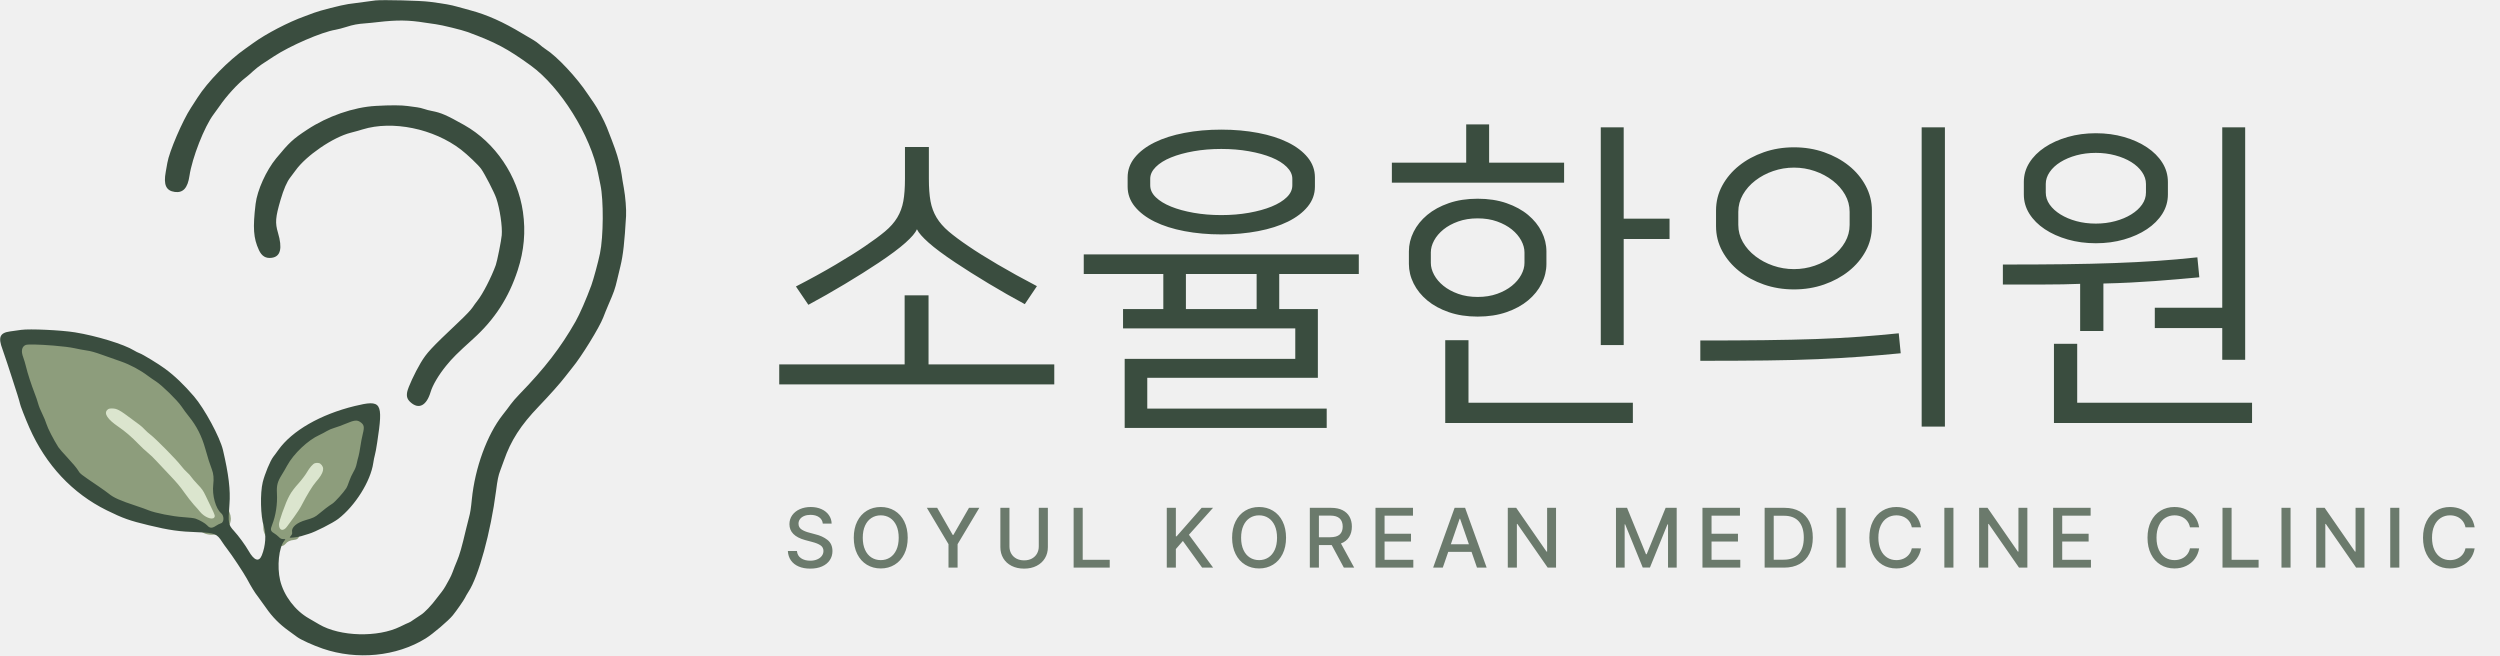
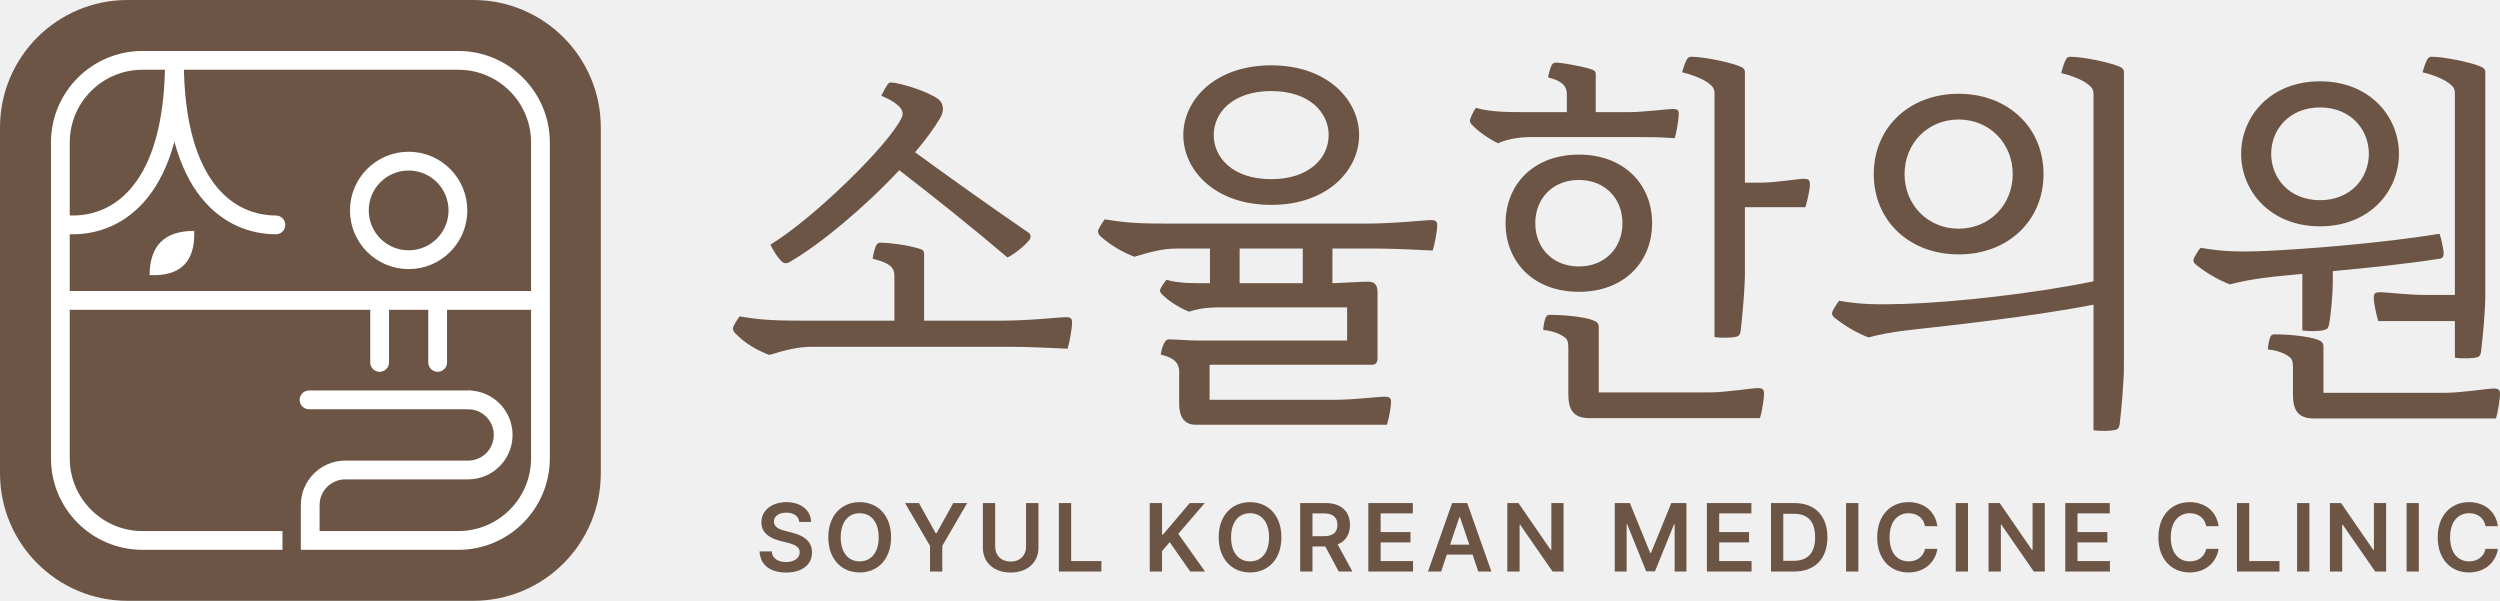
- <svg xmlns="http://www.w3.org/2000/svg" viewBox="0 0 458.1 120" width="458" height="120">
-   <g transform="translate(0,0) scale(0.1107011) translate(-98,-123)">
-     <g transform="translate(0,1290) scale(0.1,-0.1)" fill="#8d9d7c">
-       <path d="M1430 6096 c-184 -41 -269 -211 -194 -388 14 -34 32 -94 41 -132 17 -86 105 -364 145 -461 16 -38 40 -110 54 -159 14 -50 47 -133 74 -186 27 -52 59 -127 71 -165 24 -77 53 -139 103 -218 18 -29 52 -90 76 -136 36 -68 70 -112 184 -233 83 -88 152 -171 168 -201 40 -79 50 -87 363 -294 72 -47 155 -107 185 -133 83 -71 115 -85 525 -235 50 -18 120 -44 156 -58 116 -45 428 -105 621 -121 185 -15 244 -32 293 -86 94 -103 323 -92 432 22 102 106 98 245 -12 389 -54 72 -67 141 -69 374 -2 200 -2 200 -45 320 -23 66 -62 192 -87 280 -65 233 -161 418 -317 613 -30 37 -80 106 -110 153 -36 57 -82 110 -133 155 -42 38 -118 107 -168 152 -50 46 -122 104 -161 129 -38 25 -89 62 -115 83 -119 100 -317 201 -525 270 -88 29 -216 74 -285 100 -81 31 -162 54 -230 65 -58 9 -172 30 -255 46 -82 15 -186 31 -230 34 -44 3 -129 10 -190 15 -199 17 -308 18 -365 6z M6775 4825 c-33 -8 -103 -32 -156 -54 -52 -22 -124 -47 -160 -56 -35 -9 -89 -30 -119 -47 -30 -17 -90 -48 -133 -70 -202 -99 -471 -347 -567 -523 -18 -33 -54 -94 -80 -135 -126 -200 -140 -250 -139 -490 1 -200 -11 -280 -57 -392 -67 -160 -1 -307 181 -400 70 -37 120 -34 157 7 39 45 73 61 150 70 60 8 80 32 102 126 6 29 43 48 146 75 99 26 179 66 245 123 33 29 105 83 160 121 100 68 130 96 236 226 79 97 115 156 140 233 12 36 43 107 70 156 32 62 54 119 68 180 11 50 27 110 35 134 9 24 16 58 16 75 0 36 33 222 50 276 49 166 -47 337 -205 364 -22 4 -49 9 -60 11 -11 2 -47 -3 -80 -10z" />
-     </g>
-     <g transform="translate(0,1290) scale(0.1,-0.1)" fill="#dbe5ce">
-       <path d="M2755 4885 c-59 -58 6 -156 184 -277 106 -71 228 -176 331 -284 47 -49 117 -115 156 -146 39 -31 107 -96 150 -145 44 -48 144 -155 224 -238 97 -101 174 -192 231 -276 48 -68 118 -158 155 -199 38 -41 86 -95 105 -120 72 -89 202 -141 235 -95 17 24 14 36 -46 160 -27 55 -70 145 -96 200 -40 84 -61 115 -134 190 -47 50 -96 106 -107 125 -12 19 -42 52 -67 73 -25 21 -72 73 -105 116 -73 96 -413 440 -497 504 -34 26 -79 66 -100 90 -22 24 -57 56 -79 72 -22 16 -83 61 -135 100 -200 151 -246 175 -326 175 -45 0 -59 -4 -79 -25z M6190 4003 c-32 -12 -84 -71 -128 -147 -25 -44 -86 -125 -135 -180 -142 -159 -176 -221 -274 -490 -32 -88 -54 -167 -55 -192 -2 -105 70 -126 132 -40 19 26 72 98 118 160 45 61 101 147 123 191 94 181 182 325 239 390 132 151 152 238 70 302 -15 13 -63 16 -90 6z" />
-     </g>
-     <g transform="translate(0,1290) scale(0.1,-0.1)" fill="#3a4d3f">
-       <path d="M7195 11664 c-36 -4 -353 -46 -450 -60 -111 -16 -479 -110 -565 -144 -30 -12 -103 -39 -161 -60 -264 -94 -636 -288 -844 -439 -38 -28 -97 -70 -130 -93 -282 -196 -627 -549 -795 -812 -41 -65 -90 -141 -109 -169 -139 -211 -361 -728 -391 -912 -6 -38 -18 -104 -26 -146 -40 -216 4 -315 149 -335 137 -19 214 65 243 266 45 301 247 816 400 1019 30 41 73 99 94 130 117 172 308 381 440 481 25 19 79 65 120 104 41 38 107 89 145 114 39 25 129 84 200 131 270 177 790 402 1020 440 39 7 118 27 176 46 115 37 187 50 319 60 47 3 141 13 210 21 314 36 505 34 775 -10 50 -8 131 -20 180 -26 95 -12 435 -95 526 -129 466 -172 652 -271 1044 -554 491 -355 993 -1158 1115 -1786 11 -53 28 -139 39 -191 54 -252 50 -858 -8 -1135 -29 -142 -106 -424 -142 -525 -84 -229 -193 -479 -263 -602 -243 -427 -507 -770 -928 -1203 -54 -55 -119 -130 -145 -167 -26 -37 -86 -116 -133 -175 -258 -329 -458 -875 -510 -1398 -14 -147 -27 -229 -46 -295 -9 -30 -31 -118 -49 -195 -72 -306 -107 -427 -151 -531 -26 -60 -57 -140 -70 -177 -13 -37 -39 -94 -57 -125 -19 -31 -46 -80 -60 -108 -14 -27 -45 -74 -69 -104 -24 -29 -59 -74 -78 -100 -85 -116 -205 -242 -264 -277 -34 -21 -87 -56 -119 -79 -32 -24 -68 -46 -80 -49 -12 -4 -76 -33 -142 -66 -371 -183 -998 -166 -1342 37 -46 27 -122 71 -170 99 -228 129 -416 378 -476 630 -54 229 -21 547 68 653 25 30 25 30 -16 30 -33 1 -47 7 -75 36 -19 19 -54 47 -78 61 -58 34 -64 59 -32 138 61 153 90 345 80 521 -7 132 8 192 81 309 25 40 64 107 87 150 108 198 344 422 537 509 36 17 91 45 121 64 31 19 88 43 128 54 40 11 126 43 191 70 135 57 180 62 232 27 65 -43 74 -80 45 -194 -14 -54 -32 -150 -41 -213 -9 -63 -23 -135 -30 -160 -8 -25 -22 -79 -30 -120 -10 -50 -29 -98 -56 -143 -23 -38 -54 -107 -70 -154 -16 -48 -36 -98 -46 -112 -47 -73 -188 -229 -230 -256 -58 -36 -161 -114 -223 -168 -60 -52 -99 -71 -211 -102 -159 -45 -249 -122 -234 -201 4 -25 0 -39 -22 -64 -27 -33 -27 -33 52 -25 43 4 97 14 119 21 23 8 80 26 128 39 101 29 397 179 485 246 282 216 539 626 582 929 6 41 17 98 25 125 9 28 27 125 40 215 101 665 73 709 -374 600 -567 -139 -1035 -408 -1262 -726 -23 -34 -62 -85 -85 -115 -50 -65 -140 -283 -174 -419 -45 -185 -36 -564 17 -728 43 -136 31 -324 -32 -482 -47 -117 -127 -90 -220 74 -51 90 -164 246 -239 327 -97 106 -101 129 -77 441 19 234 -13 498 -107 899 -50 213 -306 686 -480 889 -166 193 -319 340 -481 459 -101 75 -368 238 -421 256 -23 9 -64 28 -90 45 -167 103 -621 242 -978 300 -228 37 -748 61 -891 41 -47 -7 -130 -19 -185 -26 -168 -23 -199 -97 -123 -297 16 -43 51 -146 78 -230 27 -84 65 -200 84 -258 56 -167 126 -394 126 -407 0 -20 91 -254 157 -403 273 -617 712 -1085 1278 -1365 273 -134 375 -171 700 -249 337 -81 495 -104 815 -115 275 -10 312 -25 397 -160 20 -31 57 -83 83 -116 79 -101 273 -395 325 -490 75 -140 133 -235 185 -300 25 -33 86 -117 134 -186 101 -147 223 -271 371 -377 55 -40 120 -88 145 -106 59 -44 263 -137 421 -191 568 -195 1222 -130 1704 168 116 71 384 299 451 384 67 83 184 253 201 289 10 22 35 65 56 98 168 252 370 991 458 1671 23 183 39 259 69 336 12 30 40 105 61 167 115 331 278 585 578 897 183 191 360 390 435 489 38 50 91 118 119 151 149 179 449 666 512 831 18 49 57 143 85 209 93 214 110 262 145 412 20 82 44 185 55 229 45 186 68 398 93 829 6 110 -10 318 -37 465 -14 74 -30 173 -36 220 -6 47 -26 144 -45 215 -37 143 -67 229 -201 570 -42 107 -161 329 -213 400 -21 28 -67 95 -103 150 -178 270 -507 622 -693 740 -33 21 -80 58 -105 81 -25 23 -76 59 -115 81 -38 22 -115 67 -170 100 -316 190 -580 309 -857 383 -62 17 -160 44 -218 60 -109 31 -203 48 -455 81 -144 20 -778 36 -900 23z m-5330 -5713 c158 -13 277 -28 350 -44 61 -14 150 -30 198 -37 62 -8 139 -29 255 -71 92 -33 232 -83 312 -110 155 -54 321 -142 455 -244 39 -28 95 -68 126 -87 99 -63 354 -312 422 -413 33 -49 88 -124 122 -165 132 -163 216 -330 276 -546 35 -130 75 -254 107 -336 26 -65 34 -151 22 -248 -21 -175 40 -398 131 -474 54 -46 49 -157 -9 -169 -15 -3 -51 -22 -80 -41 -63 -42 -100 -40 -143 9 -30 33 -118 85 -191 111 -25 9 -108 19 -202 25 -177 11 -470 69 -581 115 -33 14 -118 45 -190 68 -286 95 -382 138 -465 206 -25 20 -101 75 -170 122 -305 207 -303 205 -340 267 -19 33 -95 123 -168 201 -74 79 -144 159 -156 179 -80 127 -177 316 -196 381 -12 41 -44 118 -70 170 -27 52 -58 130 -69 172 -12 43 -38 122 -60 175 -52 134 -116 331 -140 433 -11 47 -32 117 -46 155 -40 104 -25 179 40 206 34 13 209 10 460 -10z M7200 9918 c-365 -20 -796 -169 -1135 -393 -237 -156 -294 -209 -513 -474 -166 -202 -314 -529 -341 -754 -48 -398 -36 -568 54 -763 47 -103 114 -144 214 -130 145 20 179 156 102 415 -49 165 -42 253 43 544 52 177 105 300 162 372 22 28 60 79 86 115 176 246 620 550 913 624 55 14 143 38 196 55 497 153 1177 13 1629 -334 111 -86 288 -255 335 -320 60 -85 218 -391 250 -486 59 -173 103 -469 90 -612 -7 -87 -76 -430 -98 -492 -72 -201 -218 -485 -307 -595 -20 -25 -56 -74 -80 -110 -27 -41 -113 -131 -234 -245 -456 -431 -523 -504 -623 -671 -97 -164 -208 -403 -223 -481 -14 -75 1 -121 54 -169 137 -125 265 -60 334 169 34 115 132 280 256 433 106 130 178 202 449 447 356 322 589 682 737 1137 105 324 133 636 86 964 -86 598 -458 1148 -971 1437 -295 166 -384 204 -535 233 -47 9 -107 24 -135 35 -27 10 -77 22 -110 26 -33 4 -103 13 -155 21 -103 15 -288 16 -530 2z" />
-     </g>
+ <svg xmlns="http://www.w3.org/2000/svg" viewBox="0 0 532.62 128" role="img" aria-label="소율한의원">
+   <rect width="128" height="128" rx="27.17" fill="#6C5545" />
+   <g fill="none" stroke="#FFFFFF" stroke-width="4">
+     <path d="M60.18 115.14H30.36A17.5 17.5 0 0 1 12.86 97.64V30.36A17.5 17.5 0 0 1 30.36 12.86H97.64A17.5 17.5 0 0 1 115.14 30.36V97.64A17.5 17.5 0 0 1 97.64 115.14H66.09V107.6A7.47 7.47 0 0 1 73.56 100.13H99.73A7.47 7.47 0 0 0 99.73 85.19" />
+     <path d="M12.86 64H115.14M37.16 12.86C37.16 40.67 25.06 47.91 15.54 47.91H12.86" />
+     <circle cx="87.06" cy="44.83" r="10.5" />
+     <path d="M99.73 85.19H65.84M80.88 64V77.21M93.24 64V77.21M37.16 12.86C37.16 40.67 49.26 47.91 58.78 47.91" stroke-linecap="round" />
  </g>
-   <path fill="#3a4d3f" d="M167.986 42.04Q167.626 42.94 165.916 44.47Q164.206 46.0 160.966 48.16Q158.266 49.96 154.816 52.03Q151.366 54.1 148.126 55.84L145.846 52.48Q149.806 50.44 153.106 48.49Q156.406 46.54 158.506 45.1Q160.726 43.6 162.166 42.4Q163.606 41.2 164.416 39.85Q165.226 38.5 165.526 36.85Q165.826 35.2 165.826 32.74V26.92H170.206V32.74Q170.206 35.2 170.506 36.85Q170.806 38.5 171.616 39.85Q172.426 41.2 173.836 42.4Q175.246 43.6 177.466 45.1Q179.566 46.54 182.836 48.46Q186.106 50.38 190.006 52.42L187.786 55.72Q184.546 53.98 181.156 51.94Q177.766 49.9 175.066 48.1Q171.826 45.94 170.146 44.44Q168.466 42.94 168.046 42.04ZM165.766 66.76V54.1H170.146V66.76H193.186V70.42H142.786V66.76Z M248.986 46.6V50.2H234.406V56.62H241.486V69.22H210.226V74.86H243.106V78.4H206.086V65.74H237.346V60.16H205.786V56.62H213.166V50.2H198.586V46.6ZM240.946 34.18Q240.946 36.22 239.626 37.84Q238.306 39.46 235.996 40.6Q233.686 41.74 230.536 42.34Q227.386 42.94 223.786 42.94Q220.186 42.94 217.036 42.34Q213.886 41.74 211.576 40.6Q209.266 39.46 207.946 37.84Q206.626 36.22 206.626 34.18V32.5Q206.626 30.46 207.946 28.84Q209.266 27.22 211.576 26.08Q213.886 24.94 217.036 24.34Q220.186 23.74 223.786 23.74Q227.386 23.74 230.536 24.34Q233.686 24.94 235.996 26.08Q238.306 27.22 239.626 28.84Q240.946 30.46 240.946 32.5ZM210.766 33.94Q210.766 35.14 211.786 36.13Q212.806 37.12 214.576 37.84Q216.346 38.56 218.716 38.98Q221.086 39.4 223.786 39.4Q226.486 39.4 228.856 38.98Q231.226 38.56 232.996 37.84Q234.766 37.12 235.786 36.13Q236.806 35.14 236.806 33.94V32.74Q236.806 31.6 235.786 30.58Q234.766 29.56 232.996 28.84Q231.226 28.12 228.856 27.7Q226.486 27.28 223.786 27.28Q221.086 27.28 218.716 27.7Q216.346 28.12 214.576 28.84Q212.806 29.56 211.786 30.58Q210.766 31.6 210.766 32.74ZM217.306 56.62H230.266V50.2H217.306Z M283.366 48.34Q283.366 50.2 282.496 51.94Q281.626 53.68 280.006 55.03Q278.386 56.38 276.046 57.19Q273.706 58.0 270.766 58.0Q267.826 58.0 265.486 57.19Q263.146 56.38 261.526 55.03Q259.906 53.68 259.036 51.94Q258.166 50.2 258.166 48.34V46.06Q258.166 44.2 259.036 42.46Q259.906 40.72 261.526 39.37Q263.146 38.02 265.486 37.21Q267.826 36.4 270.766 36.4Q273.706 36.4 276.046 37.21Q278.386 38.02 280.006 39.37Q281.626 40.72 282.496 42.46Q283.366 44.2 283.366 46.06ZM270.766 54.4Q272.746 54.4 274.336 53.83Q275.926 53.26 277.036 52.36Q278.146 51.46 278.746 50.35Q279.346 49.24 279.346 48.16V46.24Q279.346 45.16 278.746 44.05Q278.146 42.94 277.036 42.04Q275.926 41.14 274.336 40.57Q272.746 40.0 270.766 40.0Q268.786 40.0 267.196 40.57Q265.606 41.14 264.496 42.04Q263.386 42.94 262.786 44.05Q262.186 45.16 262.186 46.24V48.16Q262.186 49.24 262.786 50.35Q263.386 51.46 264.496 52.36Q265.606 53.26 267.196 53.83Q268.786 54.4 270.766 54.4ZM297.526 40.06H305.926V43.78H297.526V63.22H293.326V23.32H297.526ZM269.086 73.78H299.206V77.5H264.826V62.32H269.086ZM272.866 29.8H286.606V33.46H255.046V29.8H268.666V22.78H272.866Z M356.386 78.16H352.126V23.32H356.386ZM348.286 64.72Q344.566 65.08 340.936 65.35Q337.306 65.62 333.076 65.8Q328.846 65.98 323.656 66.04Q318.466 66.1 311.566 66.1V62.38Q318.106 62.38 323.296 62.32Q328.486 62.26 332.806 62.11Q337.126 61.96 340.786 61.69Q344.446 61.42 347.926 61.06ZM328.726 53.02Q325.786 53.02 323.206 52.12Q320.626 51.22 318.676 49.66Q316.726 48.1 315.586 46.0Q314.446 43.9 314.446 41.44V38.56Q314.446 36.1 315.586 34.0Q316.726 31.9 318.676 30.34Q320.626 28.78 323.206 27.88Q325.786 26.98 328.726 26.98Q331.666 26.98 334.246 27.88Q336.826 28.78 338.776 30.34Q340.726 31.9 341.866 34.03Q343.006 36.16 343.006 38.56V41.44Q343.006 43.9 341.866 46.0Q340.726 48.1 338.776 49.66Q336.826 51.22 334.246 52.12Q331.666 53.02 328.726 53.02ZM328.726 30.7Q326.746 30.7 324.916 31.33Q323.086 31.96 321.646 33.07Q320.206 34.18 319.366 35.65Q318.526 37.12 318.526 38.8V41.2Q318.526 42.88 319.366 44.35Q320.206 45.82 321.646 46.93Q323.086 48.04 324.916 48.67Q326.746 49.3 328.726 49.3Q330.706 49.3 332.536 48.67Q334.366 48.04 335.806 46.93Q337.246 45.82 338.086 44.35Q338.926 42.88 338.926 41.2V38.8Q338.926 37.12 338.086 35.65Q337.246 34.18 335.806 33.07Q334.366 31.96 332.536 31.33Q330.706 30.7 328.726 30.7Z M384.046 44.56Q381.286 44.56 378.886 43.87Q376.486 43.18 374.686 41.98Q372.886 40.78 371.866 39.16Q370.846 37.54 370.846 35.62V33.34Q370.846 31.42 371.866 29.8Q372.886 28.18 374.686 26.98Q376.486 25.78 378.886 25.09Q381.286 24.4 384.046 24.4Q386.806 24.4 389.206 25.09Q391.606 25.78 393.406 26.98Q395.206 28.18 396.226 29.8Q397.246 31.42 397.246 33.34V35.62Q397.246 37.54 396.226 39.16Q395.206 40.78 393.406 41.98Q391.606 43.18 389.206 43.87Q386.806 44.56 384.046 44.56ZM407.206 56.38V23.32H411.406V65.92H407.206V60.1H394.846V56.38ZM384.046 28.0Q382.126 28.0 380.476 28.45Q378.826 28.9 377.566 29.68Q376.306 30.46 375.586 31.51Q374.866 32.56 374.866 33.7V35.26Q374.866 36.46 375.586 37.48Q376.306 38.5 377.566 39.28Q378.826 40.06 380.476 40.51Q382.126 40.96 384.046 40.96Q385.906 40.96 387.586 40.51Q389.266 40.06 390.526 39.28Q391.786 38.5 392.506 37.48Q393.226 36.46 393.226 35.26V33.7Q393.226 32.56 392.506 31.51Q391.786 30.46 390.526 29.68Q389.266 28.9 387.586 28.45Q385.906 28.0 384.046 28.0ZM380.626 73.78H412.666V77.5H376.366V62.98H380.626ZM403.006 50.8Q400.966 50.98 398.956 51.16Q396.946 51.34 394.846 51.49Q392.746 51.64 390.406 51.76Q388.066 51.88 385.426 51.94V60.64H381.166V52.0Q378.106 52.12 374.626 52.12Q371.146 52.12 367.006 52.12V48.46Q373.486 48.46 378.406 48.4Q383.326 48.34 387.436 48.19Q391.546 48.04 395.146 47.8Q398.746 47.56 402.646 47.14Z" />
-   <path fill="#6b7a6c" d="M148.515 94.328Q147.857 94.328 147.357 94.536Q146.857 94.744 146.589 95.111Q146.32 95.478 146.32 95.947Q146.32 96.644 146.888 97.014Q147.455 97.385 148.318 97.597L149.378 97.885Q150.702 98.195 151.618 98.914Q152.534 99.633 152.541 100.973Q152.534 101.904 152.049 102.63Q151.565 103.357 150.649 103.769Q149.733 104.182 148.47 104.182Q147.251 104.182 146.347 103.792Q145.442 103.402 144.931 102.676Q144.42 101.949 144.367 100.958H146.033Q146.108 101.82 146.782 102.274Q147.455 102.729 148.47 102.729Q149.158 102.729 149.707 102.505Q150.256 102.282 150.57 101.877Q150.884 101.472 150.891 100.942Q150.884 100.284 150.354 99.917Q149.824 99.55 148.818 99.292L147.516 98.944Q144.655 98.157 144.655 96.038Q144.655 95.115 145.166 94.396Q145.677 93.677 146.57 93.283Q147.463 92.89 148.56 92.89Q149.658 92.89 150.521 93.279Q151.383 93.669 151.875 94.362Q152.367 95.054 152.39 95.932H150.77Q150.695 95.183 150.082 94.755Q149.469 94.328 148.515 94.328Z M161.394 104.151Q159.963 104.151 158.84 103.466Q157.716 102.781 157.08 101.506Q156.444 100.231 156.444 98.521Q156.444 96.802 157.08 95.527Q157.716 94.252 158.84 93.571Q159.963 92.89 161.394 92.89Q162.809 92.89 163.933 93.571Q165.057 94.252 165.693 95.527Q166.328 96.802 166.328 98.521Q166.328 100.231 165.693 101.506Q165.057 102.781 163.933 103.466Q162.809 104.151 161.394 104.151ZM161.394 94.418Q160.44 94.418 159.691 94.895Q158.942 95.372 158.518 96.295Q158.094 97.219 158.094 98.521Q158.094 99.822 158.518 100.746Q158.942 101.669 159.691 102.146Q160.44 102.623 161.394 102.623Q162.34 102.623 163.085 102.146Q163.831 101.669 164.255 100.742Q164.679 99.815 164.679 98.521Q164.679 97.219 164.255 96.295Q163.831 95.372 163.085 94.895Q162.34 94.418 161.394 94.418Z M171.73 93.041 174.576 98.006H174.697L177.557 93.041H179.45L175.469 99.701V104.0H173.804V99.701L169.838 93.041Z M192.011 93.041V100.246Q192.011 101.389 191.469 102.282Q190.928 103.175 189.941 103.678Q188.953 104.182 187.666 104.182Q186.365 104.182 185.373 103.682Q184.382 103.183 183.844 102.286Q183.307 101.389 183.307 100.246V93.041H184.972V100.11Q184.972 100.852 185.301 101.431Q185.63 102.01 186.24 102.339Q186.849 102.668 187.666 102.668Q188.476 102.668 189.082 102.339Q189.687 102.01 190.016 101.431Q190.346 100.852 190.346 100.11V93.041Z M196.731 93.041H198.396V102.562H203.346V104.0H196.731Z  M213.8 93.041H215.465V98.263H215.602L220.188 93.041H222.277L217.857 97.976L222.292 104.0H220.279L216.752 99.111L215.465 100.594V104.0H213.8Z M230.721 104.151Q229.29 104.151 228.166 103.466Q227.042 102.781 226.407 101.506Q225.771 100.231 225.771 98.521Q225.771 96.802 226.407 95.527Q227.042 94.252 228.166 93.571Q229.29 92.89 230.721 92.89Q232.136 92.89 233.26 93.571Q234.384 94.252 235.019 95.527Q235.655 96.802 235.655 98.521Q235.655 100.231 235.019 101.506Q234.384 102.781 233.26 103.466Q232.136 104.151 230.721 104.151ZM230.721 94.418Q229.767 94.418 229.018 94.895Q228.269 95.372 227.845 96.295Q227.421 97.219 227.421 98.521Q227.421 99.822 227.845 100.746Q228.269 101.669 229.018 102.146Q229.767 102.623 230.721 102.623Q231.667 102.623 232.412 102.146Q233.158 101.669 233.582 100.742Q234.005 99.815 234.005 98.521Q234.005 97.219 233.582 96.295Q233.158 95.372 232.412 94.895Q231.667 94.418 230.721 94.418Z M240.012 93.041H243.917Q245.159 93.041 246.01 93.472Q246.862 93.904 247.289 94.68Q247.717 95.455 247.717 96.477Q247.717 97.597 247.21 98.399Q246.703 99.202 245.719 99.573L248.141 104.0H246.249L244.023 99.868H243.917H241.677V104.0H240.012ZM243.751 98.43Q244.932 98.43 245.484 97.934Q246.037 97.438 246.037 96.477Q246.037 95.508 245.48 94.986Q244.924 94.464 243.751 94.464H241.677V98.43Z M252.043 93.041H258.916V94.479H253.708V97.794H258.552V99.217H253.708V102.562H258.976V104.0H252.043Z M262.606 104.0 266.542 93.041H268.464L272.415 104.0H270.644L269.645 101.109H265.376L264.377 104.0ZM269.161 99.716 267.541 95.039H267.465L265.853 99.716Z M285.127 104.0H283.599L278.043 95.993H277.953V104.0H276.288V93.041H277.832L283.387 101.063H283.493V93.041H285.127Z  M298.14 93.041 301.607 101.533H301.743L305.209 93.041H307.237V104.0H305.648V96.083H305.542L302.333 103.985H301.016L297.792 96.068H297.701V104.0H296.112V93.041Z M311.958 93.041H318.83V94.479H313.623V97.794H318.466V99.217H313.623V102.562H318.89V104.0H311.958Z M323.353 104.0V93.041H327.016Q328.621 93.041 329.782 93.696Q330.944 94.35 331.561 95.58Q332.178 96.81 332.178 98.505Q332.178 100.208 331.553 101.446Q330.929 102.683 329.745 103.342Q328.56 104.0 326.91 104.0ZM326.819 102.547Q328.659 102.547 329.593 101.506Q330.528 100.466 330.528 98.505Q330.528 96.56 329.608 95.527Q328.689 94.494 326.91 94.494H325.018V102.547Z M338.2 104.0H336.535V93.041H338.2Z M347.491 94.418Q346.538 94.418 345.788 94.899Q345.039 95.38 344.615 96.303Q344.192 97.226 344.192 98.521Q344.192 99.815 344.619 100.742Q345.047 101.669 345.792 102.146Q346.538 102.623 347.491 102.623Q348.188 102.623 348.778 102.369Q349.368 102.115 349.773 101.627Q350.178 101.139 350.322 100.458L352.002 100.473Q351.828 101.548 351.211 102.384Q350.594 103.22 349.629 103.686Q348.664 104.151 347.476 104.151Q346.046 104.151 344.926 103.47Q343.806 102.789 343.174 101.514Q342.542 100.239 342.542 98.521Q342.542 96.802 343.177 95.527Q343.813 94.252 344.933 93.571Q346.053 92.89 347.476 92.89Q348.634 92.89 349.595 93.332Q350.557 93.775 351.185 94.615Q351.813 95.455 352.002 96.613H350.322Q350.186 95.925 349.785 95.429Q349.383 94.933 348.789 94.676Q348.195 94.418 347.491 94.418Z M357.948 104.0H356.283V93.041H357.948Z M371.493 104.0H369.965L364.409 95.993H364.319V104.0H362.654V93.041H364.197L369.753 101.063H369.859V93.041H371.493Z M376.214 93.041H383.086V94.479H377.879V97.794H382.722V99.217H377.879V102.562H383.146V104.0H376.214Z  M398.46 94.418Q397.506 94.418 396.757 94.899Q396.008 95.38 395.584 96.303Q395.16 97.226 395.16 98.521Q395.16 99.815 395.588 100.742Q396.015 101.669 396.761 102.146Q397.506 102.623 398.46 102.623Q399.156 102.623 399.746 102.369Q400.337 102.115 400.742 101.627Q401.146 101.139 401.29 100.458L402.97 100.473Q402.796 101.548 402.18 102.384Q401.563 103.22 400.598 103.686Q399.633 104.151 398.445 104.151Q397.014 104.151 395.894 103.47Q394.774 102.789 394.142 101.514Q393.51 100.239 393.51 98.521Q393.51 96.802 394.146 95.527Q394.782 94.252 395.902 93.571Q397.022 92.89 398.445 92.89Q399.603 92.89 400.564 93.332Q401.525 93.775 402.153 94.615Q402.781 95.455 402.97 96.613H401.29Q401.154 95.925 400.753 95.429Q400.352 94.933 399.758 94.676Q399.164 94.418 398.46 94.418Z M407.252 93.041H408.917V102.562H413.866V104.0H407.252Z M419.722 104.0H418.057V93.041H419.722Z M433.267 104.0H431.738L426.183 95.993H426.092V104.0H424.427V93.041H425.971L431.526 101.063H431.632V93.041H433.267Z M439.652 104.0H437.987V93.041H439.652Z M448.944 94.418Q447.99 94.418 447.241 94.899Q446.492 95.38 446.068 96.303Q445.644 97.226 445.644 98.521Q445.644 99.815 446.072 100.742Q446.499 101.669 447.245 102.146Q447.99 102.623 448.944 102.623Q449.64 102.623 450.23 102.369Q450.821 102.115 451.226 101.627Q451.63 101.139 451.774 100.458L453.454 100.473Q453.28 101.548 452.664 102.384Q452.047 103.22 451.082 103.686Q450.117 104.151 448.929 104.151Q447.498 104.151 446.378 103.47Q445.258 102.789 444.626 101.514Q443.994 100.239 443.994 98.521Q443.994 96.802 444.63 95.527Q445.265 94.252 446.386 93.571Q447.506 92.89 448.929 92.89Q450.087 92.89 451.048 93.332Q452.009 93.775 452.637 94.615Q453.265 95.455 453.454 96.613H451.774Q451.638 95.925 451.237 95.429Q450.836 94.933 450.242 94.676Q449.648 94.418 448.944 94.418Z" />
+   <path d="M31.87 58.61Q41.74 59.06 41.38 49.19Q31.93 49.16 31.87 58.61Z" fill="#FFFFFF" />
+   <g fill="#6C5545">
+     <path d="M166.86 55.94C167.34 56.19 167.74 56.11 168.3 55.78C174.79 52.04 184.31 44.07 191.59 36.26C199.44 42.32 207.12 48.47 214.65 54.86C216.33 54.03 218.57 52.12 219.37 51.04C219.69 50.54 219.61 49.96 219.21 49.63C210.88 43.9 202.8 38.17 194.96 32.44C197.2 29.78 199.12 27.21 200.4 24.96C200.72 24.38 200.88 23.89 200.88 23.14C200.88 22.39 200.56 21.64 199.92 21.14C197.6 19.4 191.51 17.57 189.75 17.57C189.51 17.57 189.27 17.74 189.11 17.99C188.71 18.57 188.23 19.48 187.75 20.4C190.55 21.56 192.96 23.14 192.15 24.96C189.51 30.78 173.19 46.64 164.14 52.12C164.54 53.12 166.14 55.61 166.86 55.94ZM163.9 75.62C167.18 74.63 169.98 73.88 172.86 73.88H215.05C219.13 73.88 223.69 74.13 227.45 74.29C227.93 72.72 228.41 69.73 228.41 68.73C228.41 67.73 228.01 67.57 226.89 67.57C225.85 67.57 219.29 68.32 213.13 68.32H196.88V54.11C196.88 53.45 196.64 53.2 195.76 52.95C193.28 52.2 189.59 51.71 187.59 51.71C187.27 51.71 186.95 51.79 186.71 52.2C186.39 52.79 186.07 54.03 185.91 55.11C189.11 55.94 190.55 56.69 190.55 58.76V68.32H171.82C165.5 68.32 162.38 68.23 157.58 67.4C157.02 68.15 156.14 69.48 156.14 69.98C156.14 70.39 156.46 70.81 156.62 70.97C158.54 73.05 161.26 74.63 163.9 75.62ZM270.83 43.65C282.91 43.65 289.56 36.18 289.56 28.78C289.56 21.39 282.91 13.92 270.83 13.92C258.74 13.92 252.1 21.39 252.1 28.78C252.1 36.18 258.74 43.65 270.83 43.65ZM270.83 38.17C262.66 38.17 258.58 33.6 258.58 28.78C258.58 23.97 262.66 19.4 270.83 19.4C278.99 19.4 283.07 23.97 283.07 28.78C283.07 33.6 278.99 38.17 270.83 38.17ZM254.74 90.49H295.48C295.96 88.99 296.36 86.59 296.36 85.67C296.36 84.68 295.96 84.51 294.84 84.51C294.04 84.51 287.96 85.17 284.91 85.17H257.7V77.7H292.44C293.08 77.7 293.48 77.2 293.48 76.29V62.25C293.48 60.59 292.76 60.01 291.48 60.01C289.88 60.01 286.27 60.26 283.87 60.34V52.95H292.84C296.92 52.95 301.48 53.2 305.24 53.37C305.72 51.79 306.2 49.05 306.2 48.05C306.2 47.06 305.8 46.89 304.68 46.89C303.64 46.89 297.08 47.64 290.92 47.64H249.62C243.29 47.64 240.17 47.55 235.37 46.72C234.81 47.47 233.93 48.8 233.93 49.3C233.93 49.71 234.25 50.13 234.41 50.29C236.41 52.12 239.05 53.7 241.69 54.7C244.97 53.7 247.78 52.95 250.66 52.95H257.78V60.34C254.9 60.34 251.06 60.43 248.5 59.6C248.02 60.26 247.13 61.42 247.13 61.92C247.13 62.25 247.37 62.5 247.53 62.67C248.9 64.08 250.98 65.41 253.3 66.41C256.1 65.49 258.42 65.49 259.86 65.49H287V72.55H255.22C253.3 72.55 250.26 72.3 248.98 72.3C247.94 72.3 247.37 74.79 247.29 75.54C249.3 76.04 251.22 76.79 251.22 79.19V86C251.22 89.16 252.58 90.49 254.74 90.49ZM264.1 60.34V52.95H277.55V60.34ZM365.27 71.8C366.71 72.05 369.11 71.97 369.99 71.72C370.63 71.55 370.79 71.06 370.87 70.31C371.19 67.48 371.75 61.59 371.75 58.1V44.15H384.64C385.12 42.57 385.6 40.25 385.6 39.25C385.6 38.25 385.2 38.09 384.08 38.09C383.28 38.09 378.15 38.92 375.03 38.92H371.75V15.41C371.75 14.75 371.43 14.42 370.55 14.09C368.23 13.17 362.79 12.09 360.3 12.09C359.98 12.09 359.66 12.18 359.42 12.59C359.1 13.09 358.62 14.42 358.38 15.41C360.62 15.91 362.95 16.91 363.91 17.66C364.87 18.4 365.27 18.74 365.27 19.98ZM319.16 30.53C321.16 29.53 324.45 29.2 325.73 29.2H347.98C351.02 29.2 353.74 29.2 356.78 29.45C357.26 28.04 357.66 25.13 357.66 24.22C357.66 23.39 357.26 23.22 356.3 23.22C355.42 23.22 349.66 23.89 347.42 23.89H339.97V15.83C339.97 15.17 339.73 15 338.77 14.67C336.85 14.09 332.69 13.34 331.49 13.34C331.17 13.34 330.85 13.42 330.61 13.84C330.29 14.42 329.97 15.58 329.81 16.49C332.53 17.16 333.81 18.15 333.81 20.06V23.89H324.69C321.8 23.89 317.32 23.89 314.44 22.97C313.88 23.72 313.16 25.3 313.16 25.71C313.16 26.04 313.32 26.29 313.72 26.71C314.92 27.95 317.08 29.53 319.16 30.53ZM336.37 62.17C346.06 62.17 351.98 55.78 351.98 47.55C351.98 39.33 346.06 32.94 336.37 32.94C326.69 32.94 320.76 39.33 320.76 47.55C320.76 55.78 326.69 62.17 336.37 62.17ZM336.37 56.77C330.93 56.77 327.09 52.95 327.09 47.55C327.09 42.16 330.93 38.34 336.37 38.34C341.81 38.34 345.66 42.16 345.66 47.55C345.66 52.95 341.81 56.77 336.37 56.77ZM338.61 89.08H374.95C375.43 87.58 375.83 84.76 375.83 83.85C375.83 82.85 375.43 82.68 374.31 82.68C373.51 82.68 367.43 83.6 364.39 83.6H340.61V69.64C340.61 68.98 340.29 68.56 339.41 68.23C337.17 67.4 332.69 67.07 330.21 67.07C329.89 67.07 329.57 67.15 329.33 67.57C329.09 68.07 328.85 69.23 328.77 70.31C330.77 70.47 332.37 71.14 333.25 71.8C333.97 72.3 334.13 72.88 334.13 74.13V84.01C334.13 87.33 335.25 89.08 338.61 89.08ZM446.02 91.65C447.46 91.9 449.86 91.82 450.74 91.57C451.38 91.4 451.54 90.9 451.62 90.16C451.94 87.33 452.5 81.44 452.5 77.95V15.41C452.5 14.75 452.18 14.42 451.3 14.09C448.98 13.17 443.54 12.09 441.06 12.09C440.74 12.09 440.42 12.18 440.18 12.59C439.86 13.09 439.38 14.58 439.14 15.58C441.38 16.08 443.7 17.08 444.66 17.82C445.62 18.57 446.02 18.9 446.02 20.15V59.93C433.21 62.59 416.16 64.41 406 64.74C400 64.91 396.63 64.91 391.83 64.08C391.35 64.66 390.31 66.24 390.31 66.74C390.31 67.07 390.47 67.32 390.71 67.57C392.63 69.15 395.43 70.89 398.08 71.89C400.24 71.3 403.04 70.72 407.52 70.23C412.72 69.64 432.49 67.57 446.02 64.91ZM417.29 54.2C427.85 54.2 435.37 46.97 435.37 37.09C435.37 27.21 427.85 19.98 417.29 19.98C406.72 19.98 399.2 27.21 399.2 37.09C399.2 46.97 406.72 54.2 417.29 54.2ZM417.29 48.72C410.64 48.72 405.76 43.57 405.76 37.09C405.76 30.61 410.64 25.46 417.29 25.46C423.93 25.46 428.81 30.61 428.81 37.09C428.81 43.57 423.93 48.72 417.29 48.72ZM523.01 76.2C524.45 76.45 526.85 76.37 527.73 76.12C528.37 75.96 528.53 75.46 528.61 74.71C528.93 71.89 529.49 66.41 529.49 62.92V15.41C529.49 14.75 529.17 14.42 528.29 14.09C525.97 13.17 520.53 12.09 518.05 12.09C517.73 12.09 517.41 12.18 517.17 12.59C516.85 13.09 516.37 14.42 516.13 15.41C518.37 15.91 520.69 16.91 521.65 17.66C522.61 18.4 523.01 18.74 523.01 19.98V62.83H516.29C513.17 62.83 508.04 62.25 507.24 62.25C506.12 62.25 505.72 62.42 505.72 63.42C505.72 64.41 506.2 66.82 506.68 68.4H523.01ZM494.28 48.22C504.84 48.22 511.09 40.74 511.09 32.77C511.09 24.8 504.84 17.32 494.28 17.32C483.71 17.32 477.47 24.8 477.47 32.77C477.47 40.74 483.71 48.22 494.28 48.22ZM494.28 42.65C487.71 42.65 483.87 37.92 483.87 32.77C483.87 27.62 487.71 22.89 494.28 22.89C500.84 22.89 504.68 27.62 504.68 32.77C504.68 37.92 500.84 42.65 494.28 42.65ZM490.51 70.39C491.96 70.64 494.28 70.56 495.16 70.31C495.8 70.14 496.04 69.89 496.2 69.15C496.6 67.07 497 62.67 497 60.01V57.77C504.12 57.1 512.45 56.27 519.81 55.11C520.45 55.03 520.61 54.53 520.61 53.95C520.61 53.12 520.05 50.54 519.73 49.8C507.24 51.87 490.35 53.12 482.99 53.45C476.99 53.7 473.63 53.62 468.82 52.79C468.34 53.37 467.3 54.94 467.3 55.44C467.3 55.78 467.46 56.02 467.7 56.27C469.62 57.85 472.43 59.6 475.07 60.59C477.23 60.01 480.03 59.43 484.51 58.93L490.51 58.35ZM493 89.16H531.74C532.22 87.67 532.62 84.84 532.62 83.93C532.62 82.93 532.22 82.77 531.1 82.77C530.29 82.77 524.21 83.68 521.17 83.68H495V73.8C495 73.13 494.68 72.72 493.8 72.38C491.56 71.55 487.07 71.22 484.59 71.22C484.27 71.22 483.95 71.3 483.71 71.72C483.47 72.22 483.23 73.38 483.15 74.46C485.15 74.63 486.75 75.29 487.63 75.96C488.35 76.45 488.51 77.04 488.51 78.28V84.09C488.51 87.42 489.63 89.16 493 89.16Z" />
+     <path d="M170.28 111.19H172.8C172.76 108.73 170.66 106.98 167.56 106.98C164.5 106.98 162.21 108.69 162.21 111.27C162.21 113.36 163.7 114.57 166.09 115.2L167.74 115.62C169.31 116.02 170.38 116.5 170.38 117.65C170.38 118.9 169.19 119.75 167.46 119.75C165.81 119.75 164.52 119 164.4 117.47H161.83C161.95 120.35 164.08 121.98 167.48 121.98C170.99 121.98 173 120.23 173 117.67C173 115.14 170.9 113.99 168.73 113.49L167.36 113.12C166.15 112.84 164.87 112.34 164.87 111.11C164.87 110.02 165.87 109.22 167.52 109.22C169.09 109.22 170.16 109.94 170.28 111.19ZM189.84 114.47C189.84 109.76 186.98 106.98 183.15 106.98C179.33 106.98 176.47 109.76 176.47 114.47C176.47 119.16 179.33 121.96 183.15 121.96C186.98 121.96 189.84 119.18 189.84 114.47ZM187.2 114.47C187.2 117.79 185.53 119.6 183.15 119.6C180.78 119.6 179.11 117.79 179.11 114.47C179.11 111.15 180.78 109.34 183.15 109.34C185.53 109.34 187.2 111.15 187.2 114.47ZM192.82 107.18 198.14 116.3V121.76H200.75V116.3L206.05 107.18H203.09L199.51 113.63H199.37L195.78 107.18ZM218.6 107.18V116.48C218.6 118.32 217.33 119.64 215.32 119.64C213.3 119.64 212.02 118.32 212.02 116.48V107.18H209.4V116.71C209.4 119.83 211.75 121.98 215.32 121.98C218.86 121.98 221.24 119.83 221.24 116.71V107.18ZM225.59 121.76H234.65V119.54H228.21V107.18H225.59ZM244.95 121.76H247.57V117.41L249.2 115.5L253.57 121.76H256.73L251.03 113.73L256.67 107.18H253.47L247.77 113.89H247.57V107.18H244.95ZM273 114.47C273 109.76 270.15 106.98 266.32 106.98C262.5 106.98 259.64 109.76 259.64 114.47C259.64 119.16 262.5 121.96 266.32 121.96C270.15 121.96 273 119.18 273 114.47ZM270.37 114.47C270.37 117.79 268.7 119.6 266.32 119.6C263.95 119.6 262.28 117.79 262.28 114.47C262.28 111.15 263.95 109.34 266.32 109.34C268.7 109.34 270.37 111.15 270.37 114.47ZM277 121.76H279.62V116.42H282.35L285.21 121.76H288.13L284.99 115.98C286.7 115.29 287.61 113.82 287.61 111.83C287.61 109.06 285.82 107.18 282.47 107.18H277ZM279.62 114.23V109.38H282.07C284.04 109.38 284.93 110.28 284.93 111.83C284.93 113.38 284.04 114.23 282.07 114.23ZM291.52 121.76H301.04V119.54H294.14V115.56H300.5V113.36H294.14V109.38H301V107.18H291.52ZM307.03 121.76 308.24 118.16H313.73L314.94 121.76H317.74L312.59 107.18H309.37L304.23 121.76ZM308.94 116.04 310.92 110.16H311.04L313.03 116.04ZM333.11 107.18H330.51V117.15H330.37L323.51 107.18H321.13V121.76H323.75V111.79H323.87L330.77 121.76H333.11ZM344.02 107.18V121.76H346.55V111.69H346.67L350.72 121.72H352.59L356.64 111.73H356.78V121.76H359.29V107.18H356.07L351.75 117.77H351.56L347.24 107.18ZM363.65 121.76H373.17V119.54H366.27V115.56H372.63V113.36H366.27V109.38H373.13V107.18H363.65ZM382.26 121.76C386.69 121.76 389.33 119 389.33 114.45C389.33 109.92 386.69 107.18 382.34 107.18H377.31V121.76ZM379.92 119.48V109.46H382.2C385.16 109.46 386.71 111.11 386.71 114.45C386.71 117.81 385.16 119.48 382.12 119.48ZM395.92 107.18H393.3V121.76H395.92ZM410.12 112.1H412.75C412.31 108.86 409.81 106.98 406.59 106.98C402.79 106.98 399.93 109.76 399.93 114.47C399.93 119.16 402.75 121.96 406.59 121.96C410.06 121.96 412.35 119.73 412.75 116.93H410.12C409.77 118.64 408.37 119.6 406.63 119.6C404.26 119.6 402.57 117.81 402.57 114.47C402.57 111.17 404.24 109.34 406.63 109.34C408.41 109.34 409.81 110.34 410.12 112.1ZM419.28 107.18H416.67V121.76H419.28ZM435.64 107.18H433.04V117.15H432.9L426.04 107.18H423.66V121.76H426.28V111.79H426.4L433.3 121.76H435.64ZM440 121.76H449.52V119.54H442.61V115.56H448.97V113.36H442.61V109.38H449.48V107.18H440ZM470.03 112.1H472.66C472.22 108.86 469.72 106.98 466.5 106.98C462.7 106.98 459.84 109.76 459.84 114.47C459.84 119.16 462.66 121.96 466.5 121.96C469.97 121.96 472.26 119.73 472.66 116.93H470.03C469.68 118.64 468.28 119.6 466.54 119.6C464.17 119.6 462.48 117.81 462.48 114.47C462.48 111.17 464.15 109.34 466.54 109.34C468.32 109.34 469.72 110.34 470.03 112.1ZM476.58 121.76H485.64V119.54H479.19V107.18H476.58ZM492.01 107.18H489.39V121.76H492.01ZM508.36 107.18H505.76V117.15H505.62L498.76 107.18H496.38V121.76H499V111.79H499.12L506.03 121.76H508.36ZM515.33 107.18H512.72V121.76H515.33ZM529.53 112.1H532.17C531.73 108.86 529.23 106.98 526.01 106.98C522.21 106.98 519.35 109.76 519.35 114.47C519.35 119.16 522.17 121.96 526.01 121.96C529.47 121.96 531.77 119.73 532.17 116.93H529.53C529.19 118.64 527.78 119.6 526.05 119.6C523.68 119.6 521.99 117.81 521.99 114.47C521.99 111.17 523.66 109.34 526.05 109.34C527.82 109.34 529.23 110.34 529.53 112.1Z" />
+   </g>
</svg>
